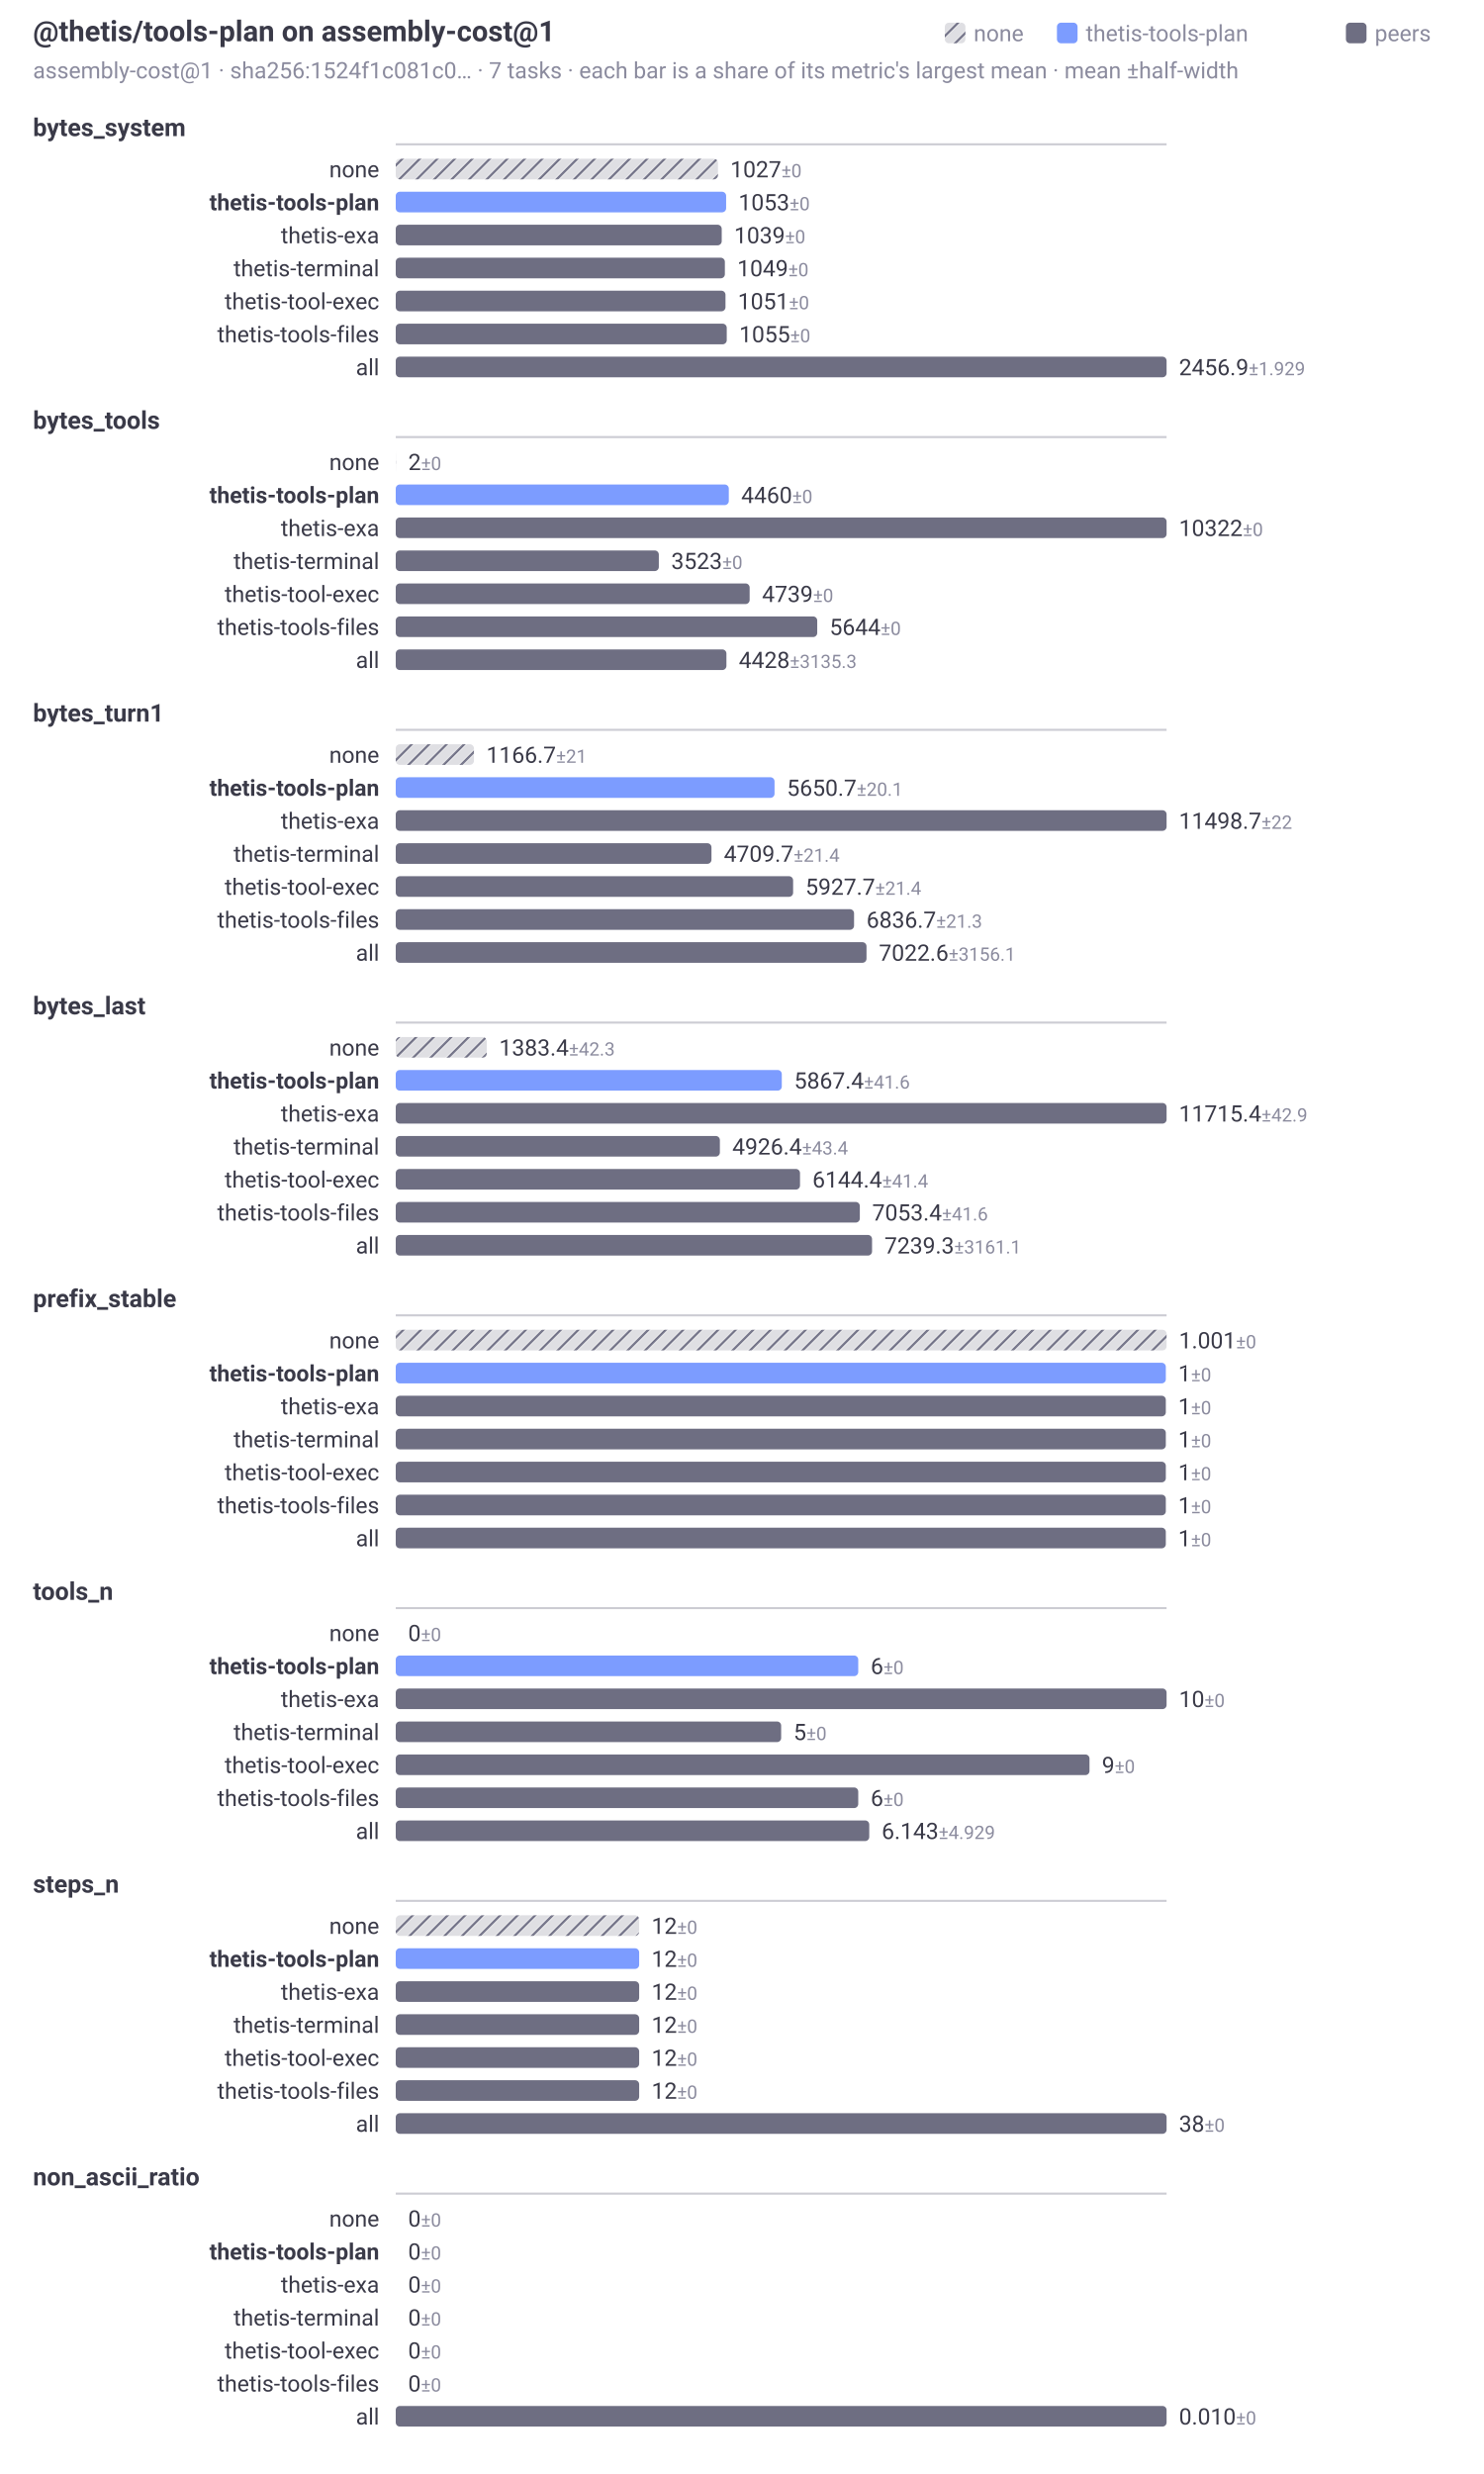
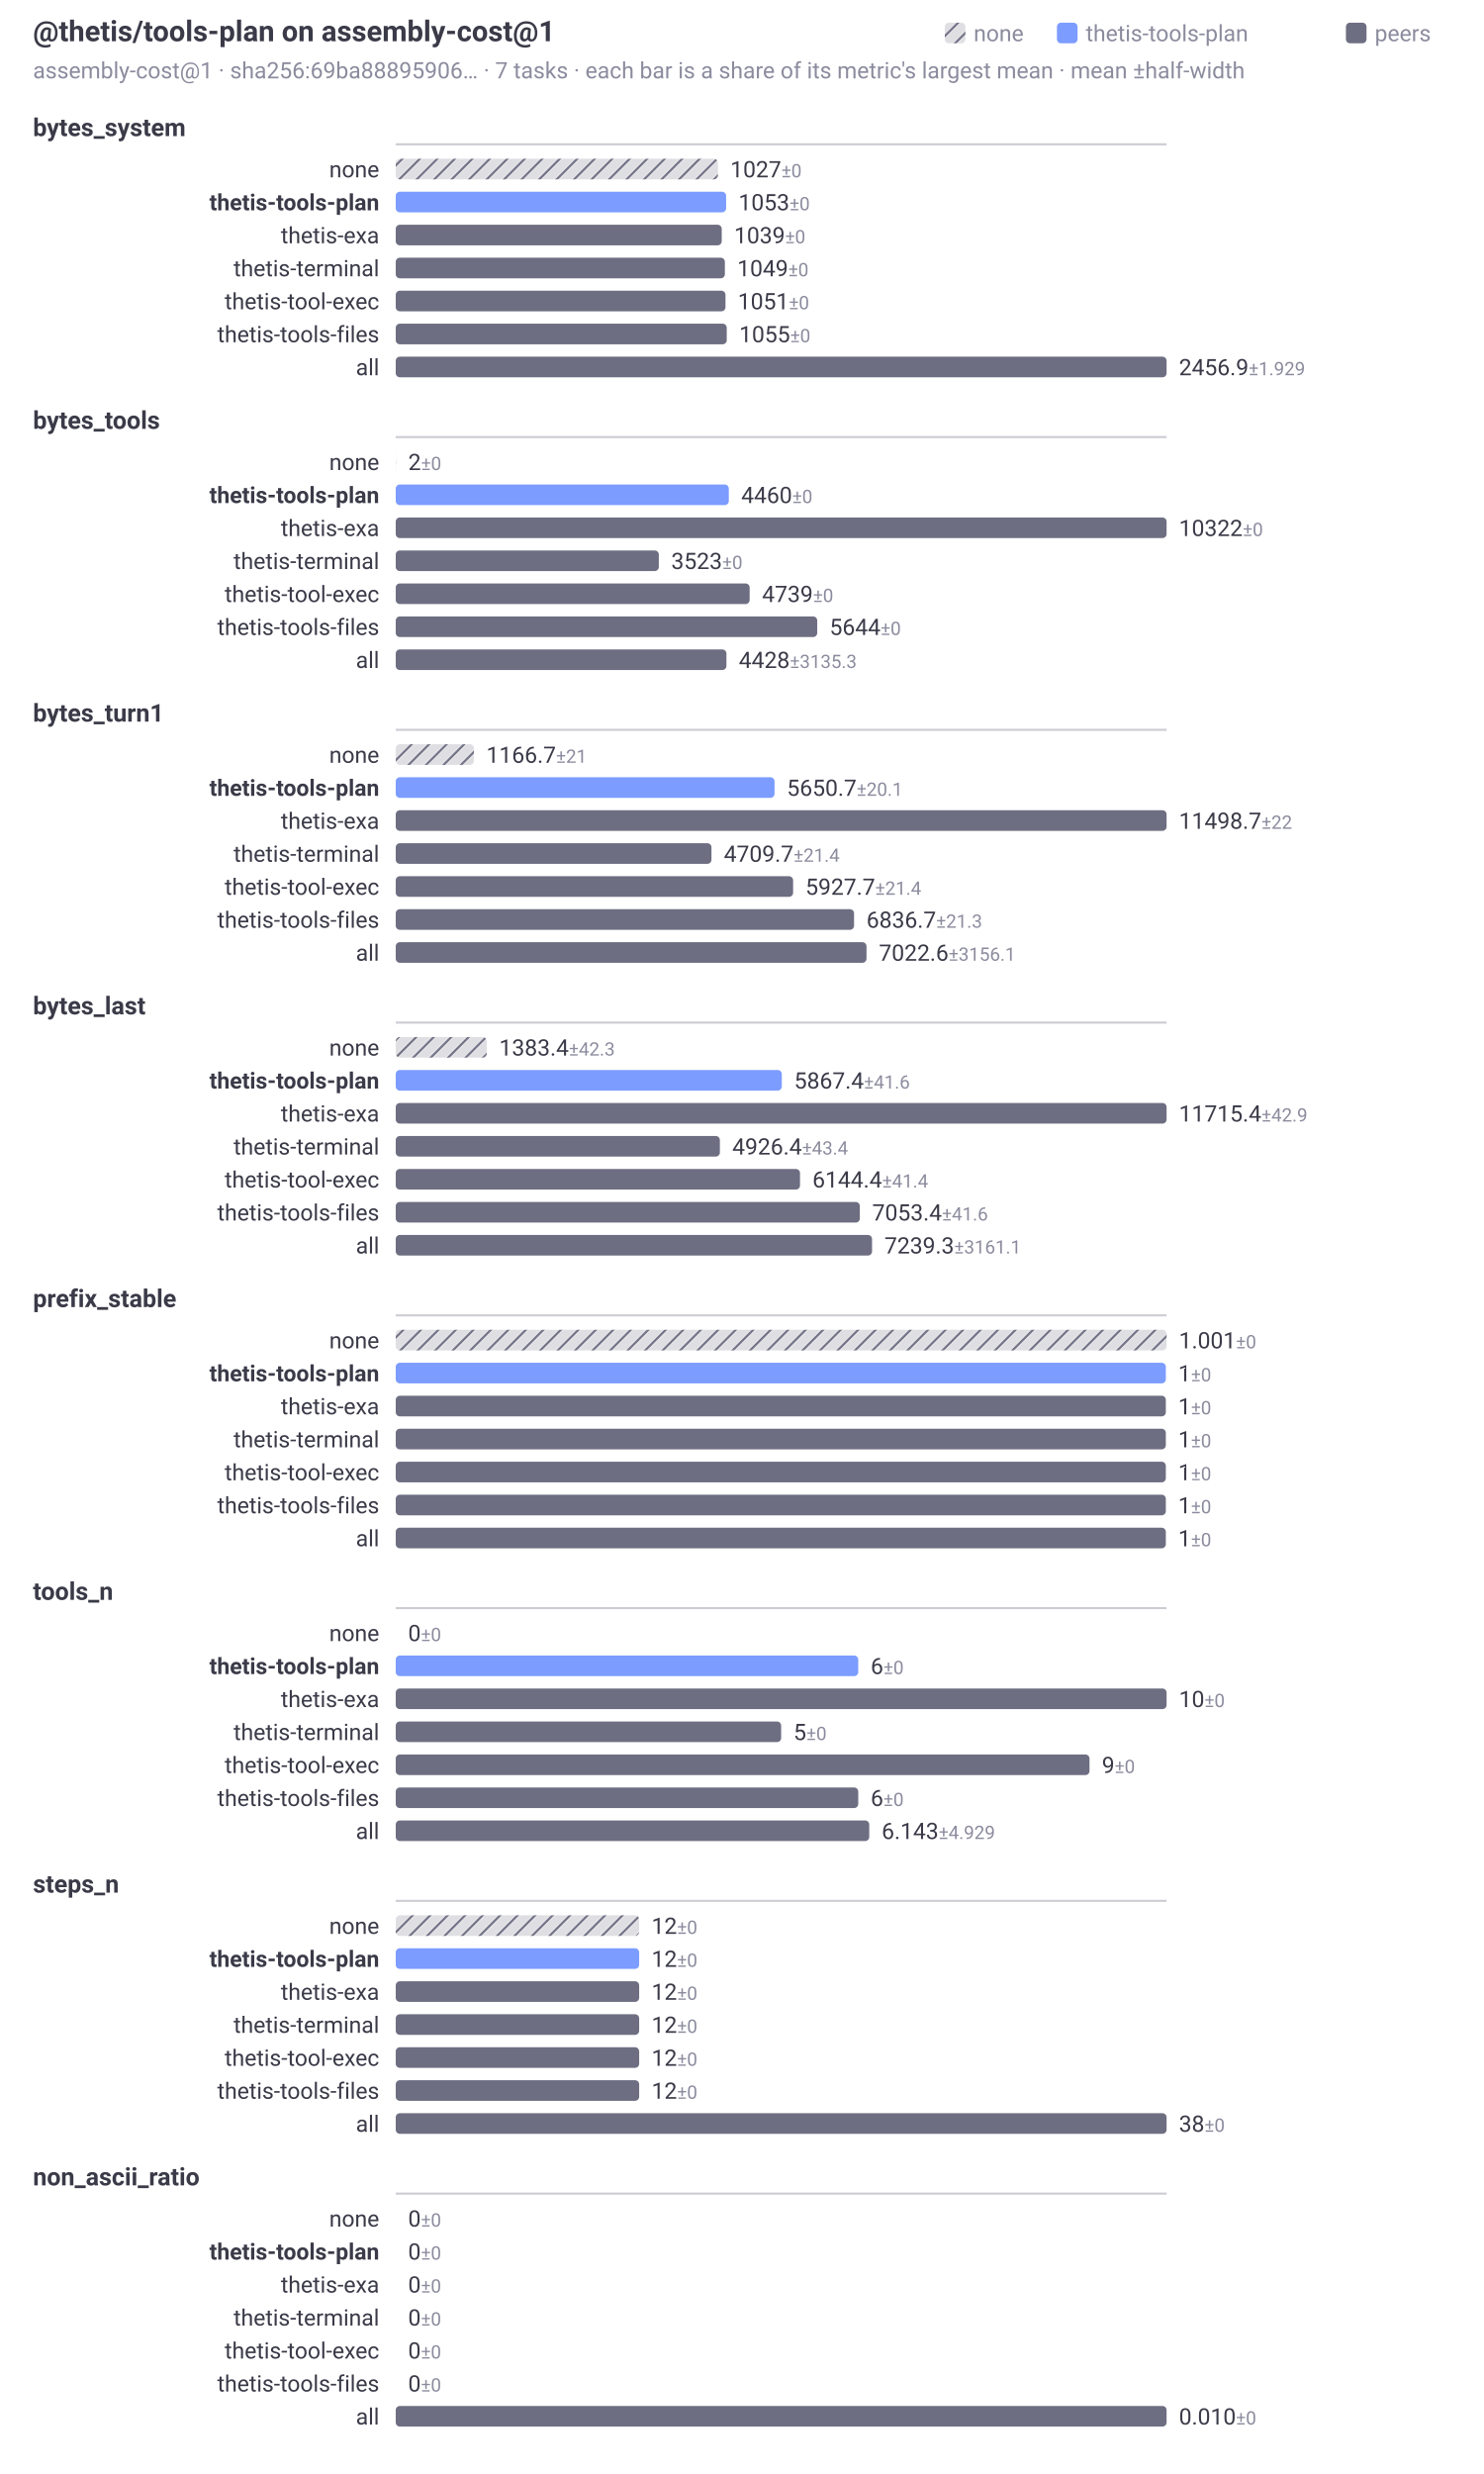
<svg xmlns="http://www.w3.org/2000/svg" width="720" height="1200" viewBox="0 0 720 1200" role="img" aria-labelledby="t d" font-family="system-ui, -apple-system, Segoe UI, Roboto, sans-serif">
  <style>.t{fill:#3a3a48}.f{fill:#8b8b9e}@media (prefers-color-scheme:dark){.t{fill:#d2d2dc}.f{fill:#9a9aae}}</style>
  <defs>
    <pattern id="hatch" width="6" height="6" patternUnits="userSpaceOnUse" patternTransform="rotate(45)">
      <rect width="6" height="6" fill="#6e6e82" fill-opacity="0.22" />
      <line x1="0" y1="0" x2="0" y2="6" stroke="#6e6e82" stroke-width="2" />
    </pattern>
  </defs>
  <text class="t" x="16" y="20" font-size="14" font-weight="600">@thetis/tools-plan on assembly-cost@1</text>
-   <text class="f" x="16" y="38" font-size="11">assembly-cost@1 · sha256:1524f1c081c0… · 7 tasks · each bar is a share of its metric's largest mean · mean ±half-width</text>
+   <text class="f" x="16" y="38" font-size="11">assembly-cost@1 · sha256:69ba88895906… · 7 tasks · each bar is a share of its metric's largest mean · mean ±half-width</text>
  <rect x="653" y="11" width="10" height="10" rx="2" fill="#6e6e82" />
  <text class="f" x="667" y="20" font-size="11">peers</text>
  <rect x="512.8" y="11" width="10" height="10" rx="2" fill="#7c9cff" />
  <text class="f" x="526.8" y="20" font-size="11">thetis-tools-plan</text>
  <rect x="458.4" y="11" width="10" height="10" rx="2" fill="url(#hatch)" />
  <text class="f" x="472.4" y="20" font-size="11">none</text>
  <text class="t" x="16" y="66" font-size="12" font-weight="600">bytes_system</text>
  <line x1="192" y1="70" x2="566" y2="70" stroke="#6e6e82" stroke-opacity="0.35" stroke-width="1" />
  <text class="t" x="184" y="86" font-size="11" text-anchor="end">none</text>
  <rect x="192" y="77" width="156.34" height="10" rx="2" fill="url(#hatch)" />
  <text class="t" x="354.34" y="86" font-size="11">1027<tspan class="f" font-size="9"> ±0</tspan>
  </text>
  <text class="t" x="184" y="102" font-size="11" text-anchor="end" font-weight="600">thetis-tools-plan</text>
  <rect x="192" y="93" width="160.3" height="10" rx="2" fill="#7c9cff" />
  <text class="t" x="358.3" y="102" font-size="11">1053<tspan class="f" font-size="9"> ±0</tspan>
  </text>
  <text class="t" x="184" y="118" font-size="11" text-anchor="end">thetis-exa</text>
  <rect x="192" y="109" width="158.16" height="10" rx="2" fill="#6e6e82" />
  <text class="t" x="356.16" y="118" font-size="11">1039<tspan class="f" font-size="9"> ±0</tspan>
  </text>
  <text class="t" x="184" y="134" font-size="11" text-anchor="end">thetis-terminal</text>
  <rect x="192" y="125" width="159.69" height="10" rx="2" fill="#6e6e82" />
  <text class="t" x="357.69" y="134" font-size="11">1049<tspan class="f" font-size="9"> ±0</tspan>
  </text>
  <text class="t" x="184" y="150" font-size="11" text-anchor="end">thetis-tool-exec</text>
  <rect x="192" y="141" width="159.99" height="10" rx="2" fill="#6e6e82" />
  <text class="t" x="357.99" y="150" font-size="11">1051<tspan class="f" font-size="9"> ±0</tspan>
  </text>
  <text class="t" x="184" y="166" font-size="11" text-anchor="end">thetis-tools-files</text>
  <rect x="192" y="157" width="160.6" height="10" rx="2" fill="#6e6e82" />
  <text class="t" x="358.6" y="166" font-size="11">1055<tspan class="f" font-size="9"> ±0</tspan>
  </text>
  <text class="t" x="184" y="182" font-size="11" text-anchor="end">all</text>
  <rect x="192" y="173" width="374" height="10" rx="2" fill="#6e6e82" />
  <text class="t" x="572" y="182" font-size="11">2456.9<tspan class="f" font-size="9"> ±1.929</tspan>
  </text>
  <text class="t" x="16" y="208" font-size="12" font-weight="600">bytes_tools</text>
  <line x1="192" y1="212" x2="566" y2="212" stroke="#6e6e82" stroke-opacity="0.35" stroke-width="1" />
  <text class="t" x="184" y="228" font-size="11" text-anchor="end">none</text>
  <rect x="192" y="219" width="0.07" height="10" rx="2" fill="url(#hatch)" />
  <text class="t" x="198.07" y="228" font-size="11">2<tspan class="f" font-size="9"> ±0</tspan>
  </text>
  <text class="t" x="184" y="244" font-size="11" text-anchor="end" font-weight="600">thetis-tools-plan</text>
  <rect x="192" y="235" width="161.6" height="10" rx="2" fill="#7c9cff" />
  <text class="t" x="359.6" y="244" font-size="11">4460<tspan class="f" font-size="9"> ±0</tspan>
  </text>
  <text class="t" x="184" y="260" font-size="11" text-anchor="end">thetis-exa</text>
  <rect x="192" y="251" width="374" height="10" rx="2" fill="#6e6e82" />
  <text class="t" x="572" y="260" font-size="11">10322<tspan class="f" font-size="9"> ±0</tspan>
  </text>
  <text class="t" x="184" y="276" font-size="11" text-anchor="end">thetis-terminal</text>
  <rect x="192" y="267" width="127.65" height="10" rx="2" fill="#6e6e82" />
  <text class="t" x="325.65" y="276" font-size="11">3523<tspan class="f" font-size="9"> ±0</tspan>
  </text>
  <text class="t" x="184" y="292" font-size="11" text-anchor="end">thetis-tool-exec</text>
  <rect x="192" y="283" width="171.71" height="10" rx="2" fill="#6e6e82" />
  <text class="t" x="369.71" y="292" font-size="11">4739<tspan class="f" font-size="9"> ±0</tspan>
  </text>
  <text class="t" x="184" y="308" font-size="11" text-anchor="end">thetis-tools-files</text>
  <rect x="192" y="299" width="204.5" height="10" rx="2" fill="#6e6e82" />
  <text class="t" x="402.5" y="308" font-size="11">5644<tspan class="f" font-size="9"> ±0</tspan>
  </text>
  <text class="t" x="184" y="324" font-size="11" text-anchor="end">all</text>
  <rect x="192" y="315" width="160.44" height="10" rx="2" fill="#6e6e82" />
  <text class="t" x="358.44" y="324" font-size="11">4428<tspan class="f" font-size="9"> ±3135.3</tspan>
  </text>
  <text class="t" x="16" y="350" font-size="12" font-weight="600">bytes_turn1</text>
  <line x1="192" y1="354" x2="566" y2="354" stroke="#6e6e82" stroke-opacity="0.35" stroke-width="1" />
  <text class="t" x="184" y="370" font-size="11" text-anchor="end">none</text>
  <rect x="192" y="361" width="37.95" height="10" rx="2" fill="url(#hatch)" />
  <text class="t" x="235.95" y="370" font-size="11">1166.7<tspan class="f" font-size="9"> ±21</tspan>
  </text>
  <text class="t" x="184" y="386" font-size="11" text-anchor="end" font-weight="600">thetis-tools-plan</text>
  <rect x="192" y="377" width="183.79" height="10" rx="2" fill="#7c9cff" />
  <text class="t" x="381.79" y="386" font-size="11">5650.7<tspan class="f" font-size="9"> ±20.1</tspan>
  </text>
  <text class="t" x="184" y="402" font-size="11" text-anchor="end">thetis-exa</text>
  <rect x="192" y="393" width="374" height="10" rx="2" fill="#6e6e82" />
  <text class="t" x="572" y="402" font-size="11">11498.7<tspan class="f" font-size="9"> ±22</tspan>
  </text>
  <text class="t" x="184" y="418" font-size="11" text-anchor="end">thetis-terminal</text>
  <rect x="192" y="409" width="153.19" height="10" rx="2" fill="#6e6e82" />
  <text class="t" x="351.19" y="418" font-size="11">4709.7<tspan class="f" font-size="9"> ±21.4</tspan>
  </text>
  <text class="t" x="184" y="434" font-size="11" text-anchor="end">thetis-tool-exec</text>
  <rect x="192" y="425" width="192.8" height="10" rx="2" fill="#6e6e82" />
  <text class="t" x="390.8" y="434" font-size="11">5927.7<tspan class="f" font-size="9"> ±21.4</tspan>
  </text>
  <text class="t" x="184" y="450" font-size="11" text-anchor="end">thetis-tools-files</text>
  <rect x="192" y="441" width="222.37" height="10" rx="2" fill="#6e6e82" />
  <text class="t" x="420.37" y="450" font-size="11">6836.7<tspan class="f" font-size="9"> ±21.3</tspan>
  </text>
  <text class="t" x="184" y="466" font-size="11" text-anchor="end">all</text>
  <rect x="192" y="457" width="228.41" height="10" rx="2" fill="#6e6e82" />
  <text class="t" x="426.41" y="466" font-size="11">7022.6<tspan class="f" font-size="9"> ±3156.1</tspan>
  </text>
  <text class="t" x="16" y="492" font-size="12" font-weight="600">bytes_last</text>
  <line x1="192" y1="496" x2="566" y2="496" stroke="#6e6e82" stroke-opacity="0.35" stroke-width="1" />
  <text class="t" x="184" y="512" font-size="11" text-anchor="end">none</text>
  <rect x="192" y="503" width="44.16" height="10" rx="2" fill="url(#hatch)" />
  <text class="t" x="242.16" y="512" font-size="11">1383.4<tspan class="f" font-size="9"> ±42.3</tspan>
  </text>
  <text class="t" x="184" y="528" font-size="11" text-anchor="end" font-weight="600">thetis-tools-plan</text>
  <rect x="192" y="519" width="187.31" height="10" rx="2" fill="#7c9cff" />
  <text class="t" x="385.31" y="528" font-size="11">5867.4<tspan class="f" font-size="9"> ±41.6</tspan>
  </text>
  <text class="t" x="184" y="544" font-size="11" text-anchor="end">thetis-exa</text>
  <rect x="192" y="535" width="374" height="10" rx="2" fill="#6e6e82" />
  <text class="t" x="572" y="544" font-size="11">11715.4<tspan class="f" font-size="9"> ±42.9</tspan>
  </text>
  <text class="t" x="184" y="560" font-size="11" text-anchor="end">thetis-terminal</text>
  <rect x="192" y="551" width="157.27" height="10" rx="2" fill="#6e6e82" />
  <text class="t" x="355.27" y="560" font-size="11">4926.4<tspan class="f" font-size="9"> ±43.4</tspan>
  </text>
  <text class="t" x="184" y="576" font-size="11" text-anchor="end">thetis-tool-exec</text>
  <rect x="192" y="567" width="196.15" height="10" rx="2" fill="#6e6e82" />
  <text class="t" x="394.15" y="576" font-size="11">6144.4<tspan class="f" font-size="9"> ±41.4</tspan>
  </text>
  <text class="t" x="184" y="592" font-size="11" text-anchor="end">thetis-tools-files</text>
  <rect x="192" y="583" width="225.17" height="10" rx="2" fill="#6e6e82" />
  <text class="t" x="423.17" y="592" font-size="11">7053.4<tspan class="f" font-size="9"> ±41.6</tspan>
  </text>
  <text class="t" x="184" y="608" font-size="11" text-anchor="end">all</text>
  <rect x="192" y="599" width="231.1" height="10" rx="2" fill="#6e6e82" />
  <text class="t" x="429.1" y="608" font-size="11">7239.3<tspan class="f" font-size="9"> ±3161.1</tspan>
  </text>
  <text class="t" x="16" y="634" font-size="12" font-weight="600">prefix_stable</text>
  <line x1="192" y1="638" x2="566" y2="638" stroke="#6e6e82" stroke-opacity="0.35" stroke-width="1" />
  <text class="t" x="184" y="654" font-size="11" text-anchor="end">none</text>
  <rect x="192" y="645" width="374" height="10" rx="2" fill="url(#hatch)" />
  <text class="t" x="572" y="654" font-size="11">1.001<tspan class="f" font-size="9"> ±0</tspan>
  </text>
  <text class="t" x="184" y="670" font-size="11" text-anchor="end" font-weight="600">thetis-tools-plan</text>
  <rect x="192" y="661" width="373.63" height="10" rx="2" fill="#7c9cff" />
  <text class="t" x="571.63" y="670" font-size="11">1<tspan class="f" font-size="9"> ±0</tspan>
  </text>
  <text class="t" x="184" y="686" font-size="11" text-anchor="end">thetis-exa</text>
  <rect x="192" y="677" width="373.63" height="10" rx="2" fill="#6e6e82" />
  <text class="t" x="571.63" y="686" font-size="11">1<tspan class="f" font-size="9"> ±0</tspan>
  </text>
  <text class="t" x="184" y="702" font-size="11" text-anchor="end">thetis-terminal</text>
  <rect x="192" y="693" width="373.63" height="10" rx="2" fill="#6e6e82" />
  <text class="t" x="571.63" y="702" font-size="11">1<tspan class="f" font-size="9"> ±0</tspan>
  </text>
  <text class="t" x="184" y="718" font-size="11" text-anchor="end">thetis-tool-exec</text>
  <rect x="192" y="709" width="373.63" height="10" rx="2" fill="#6e6e82" />
  <text class="t" x="571.63" y="718" font-size="11">1<tspan class="f" font-size="9"> ±0</tspan>
  </text>
  <text class="t" x="184" y="734" font-size="11" text-anchor="end">thetis-tools-files</text>
  <rect x="192" y="725" width="373.63" height="10" rx="2" fill="#6e6e82" />
  <text class="t" x="571.63" y="734" font-size="11">1<tspan class="f" font-size="9"> ±0</tspan>
  </text>
  <text class="t" x="184" y="750" font-size="11" text-anchor="end">all</text>
  <rect x="192" y="741" width="373.63" height="10" rx="2" fill="#6e6e82" />
  <text class="t" x="571.63" y="750" font-size="11">1<tspan class="f" font-size="9"> ±0</tspan>
  </text>
  <text class="t" x="16" y="776" font-size="12" font-weight="600">tools_n</text>
  <line x1="192" y1="780" x2="566" y2="780" stroke="#6e6e82" stroke-opacity="0.35" stroke-width="1" />
  <text class="t" x="184" y="796" font-size="11" text-anchor="end">none</text>
  <rect x="192" y="787" width="0" height="10" rx="2" fill="url(#hatch)" />
  <text class="t" x="198" y="796" font-size="11">0<tspan class="f" font-size="9"> ±0</tspan>
  </text>
  <text class="t" x="184" y="812" font-size="11" text-anchor="end" font-weight="600">thetis-tools-plan</text>
  <rect x="192" y="803" width="224.4" height="10" rx="2" fill="#7c9cff" />
  <text class="t" x="422.4" y="812" font-size="11">6<tspan class="f" font-size="9"> ±0</tspan>
  </text>
  <text class="t" x="184" y="828" font-size="11" text-anchor="end">thetis-exa</text>
  <rect x="192" y="819" width="374" height="10" rx="2" fill="#6e6e82" />
  <text class="t" x="572" y="828" font-size="11">10<tspan class="f" font-size="9"> ±0</tspan>
  </text>
  <text class="t" x="184" y="844" font-size="11" text-anchor="end">thetis-terminal</text>
  <rect x="192" y="835" width="187" height="10" rx="2" fill="#6e6e82" />
  <text class="t" x="385" y="844" font-size="11">5<tspan class="f" font-size="9"> ±0</tspan>
  </text>
  <text class="t" x="184" y="860" font-size="11" text-anchor="end">thetis-tool-exec</text>
  <rect x="192" y="851" width="336.6" height="10" rx="2" fill="#6e6e82" />
  <text class="t" x="534.6" y="860" font-size="11">9<tspan class="f" font-size="9"> ±0</tspan>
  </text>
  <text class="t" x="184" y="876" font-size="11" text-anchor="end">thetis-tools-files</text>
  <rect x="192" y="867" width="224.4" height="10" rx="2" fill="#6e6e82" />
  <text class="t" x="422.4" y="876" font-size="11">6<tspan class="f" font-size="9"> ±0</tspan>
  </text>
  <text class="t" x="184" y="892" font-size="11" text-anchor="end">all</text>
  <rect x="192" y="883" width="229.74" height="10" rx="2" fill="#6e6e82" />
  <text class="t" x="427.74" y="892" font-size="11">6.143<tspan class="f" font-size="9"> ±4.929</tspan>
  </text>
  <text class="t" x="16" y="918" font-size="12" font-weight="600">steps_n</text>
  <line x1="192" y1="922" x2="566" y2="922" stroke="#6e6e82" stroke-opacity="0.35" stroke-width="1" />
  <text class="t" x="184" y="938" font-size="11" text-anchor="end">none</text>
  <rect x="192" y="929" width="118.11" height="10" rx="2" fill="url(#hatch)" />
  <text class="t" x="316.11" y="938" font-size="11">12<tspan class="f" font-size="9"> ±0</tspan>
  </text>
  <text class="t" x="184" y="954" font-size="11" text-anchor="end" font-weight="600">thetis-tools-plan</text>
  <rect x="192" y="945" width="118.11" height="10" rx="2" fill="#7c9cff" />
  <text class="t" x="316.11" y="954" font-size="11">12<tspan class="f" font-size="9"> ±0</tspan>
  </text>
  <text class="t" x="184" y="970" font-size="11" text-anchor="end">thetis-exa</text>
  <rect x="192" y="961" width="118.11" height="10" rx="2" fill="#6e6e82" />
  <text class="t" x="316.11" y="970" font-size="11">12<tspan class="f" font-size="9"> ±0</tspan>
  </text>
  <text class="t" x="184" y="986" font-size="11" text-anchor="end">thetis-terminal</text>
  <rect x="192" y="977" width="118.11" height="10" rx="2" fill="#6e6e82" />
  <text class="t" x="316.11" y="986" font-size="11">12<tspan class="f" font-size="9"> ±0</tspan>
  </text>
  <text class="t" x="184" y="1002" font-size="11" text-anchor="end">thetis-tool-exec</text>
  <rect x="192" y="993" width="118.11" height="10" rx="2" fill="#6e6e82" />
  <text class="t" x="316.11" y="1002" font-size="11">12<tspan class="f" font-size="9"> ±0</tspan>
  </text>
  <text class="t" x="184" y="1018" font-size="11" text-anchor="end">thetis-tools-files</text>
  <rect x="192" y="1009" width="118.11" height="10" rx="2" fill="#6e6e82" />
  <text class="t" x="316.11" y="1018" font-size="11">12<tspan class="f" font-size="9"> ±0</tspan>
  </text>
  <text class="t" x="184" y="1034" font-size="11" text-anchor="end">all</text>
  <rect x="192" y="1025" width="374" height="10" rx="2" fill="#6e6e82" />
  <text class="t" x="572" y="1034" font-size="11">38<tspan class="f" font-size="9"> ±0</tspan>
  </text>
  <text class="t" x="16" y="1060" font-size="12" font-weight="600">non_ascii_ratio</text>
  <line x1="192" y1="1064" x2="566" y2="1064" stroke="#6e6e82" stroke-opacity="0.35" stroke-width="1" />
  <text class="t" x="184" y="1080" font-size="11" text-anchor="end">none</text>
  <rect x="192" y="1071" width="0" height="10" rx="2" fill="url(#hatch)" />
  <text class="t" x="198" y="1080" font-size="11">0<tspan class="f" font-size="9"> ±0</tspan>
  </text>
  <text class="t" x="184" y="1096" font-size="11" text-anchor="end" font-weight="600">thetis-tools-plan</text>
  <rect x="192" y="1087" width="0" height="10" rx="2" fill="#7c9cff" />
  <text class="t" x="198" y="1096" font-size="11">0<tspan class="f" font-size="9"> ±0</tspan>
  </text>
  <text class="t" x="184" y="1112" font-size="11" text-anchor="end">thetis-exa</text>
  <rect x="192" y="1103" width="0" height="10" rx="2" fill="#6e6e82" />
  <text class="t" x="198" y="1112" font-size="11">0<tspan class="f" font-size="9"> ±0</tspan>
  </text>
  <text class="t" x="184" y="1128" font-size="11" text-anchor="end">thetis-terminal</text>
  <rect x="192" y="1119" width="0" height="10" rx="2" fill="#6e6e82" />
  <text class="t" x="198" y="1128" font-size="11">0<tspan class="f" font-size="9"> ±0</tspan>
  </text>
  <text class="t" x="184" y="1144" font-size="11" text-anchor="end">thetis-tool-exec</text>
  <rect x="192" y="1135" width="0" height="10" rx="2" fill="#6e6e82" />
  <text class="t" x="198" y="1144" font-size="11">0<tspan class="f" font-size="9"> ±0</tspan>
  </text>
  <text class="t" x="184" y="1160" font-size="11" text-anchor="end">thetis-tools-files</text>
  <rect x="192" y="1151" width="0" height="10" rx="2" fill="#6e6e82" />
  <text class="t" x="198" y="1160" font-size="11">0<tspan class="f" font-size="9"> ±0</tspan>
  </text>
  <text class="t" x="184" y="1176" font-size="11" text-anchor="end">all</text>
  <rect x="192" y="1167" width="374" height="10" rx="2" fill="#6e6e82" />
  <text class="t" x="572" y="1176" font-size="11">0.010<tspan class="f" font-size="9"> ±0</tspan>
  </text>
</svg>
